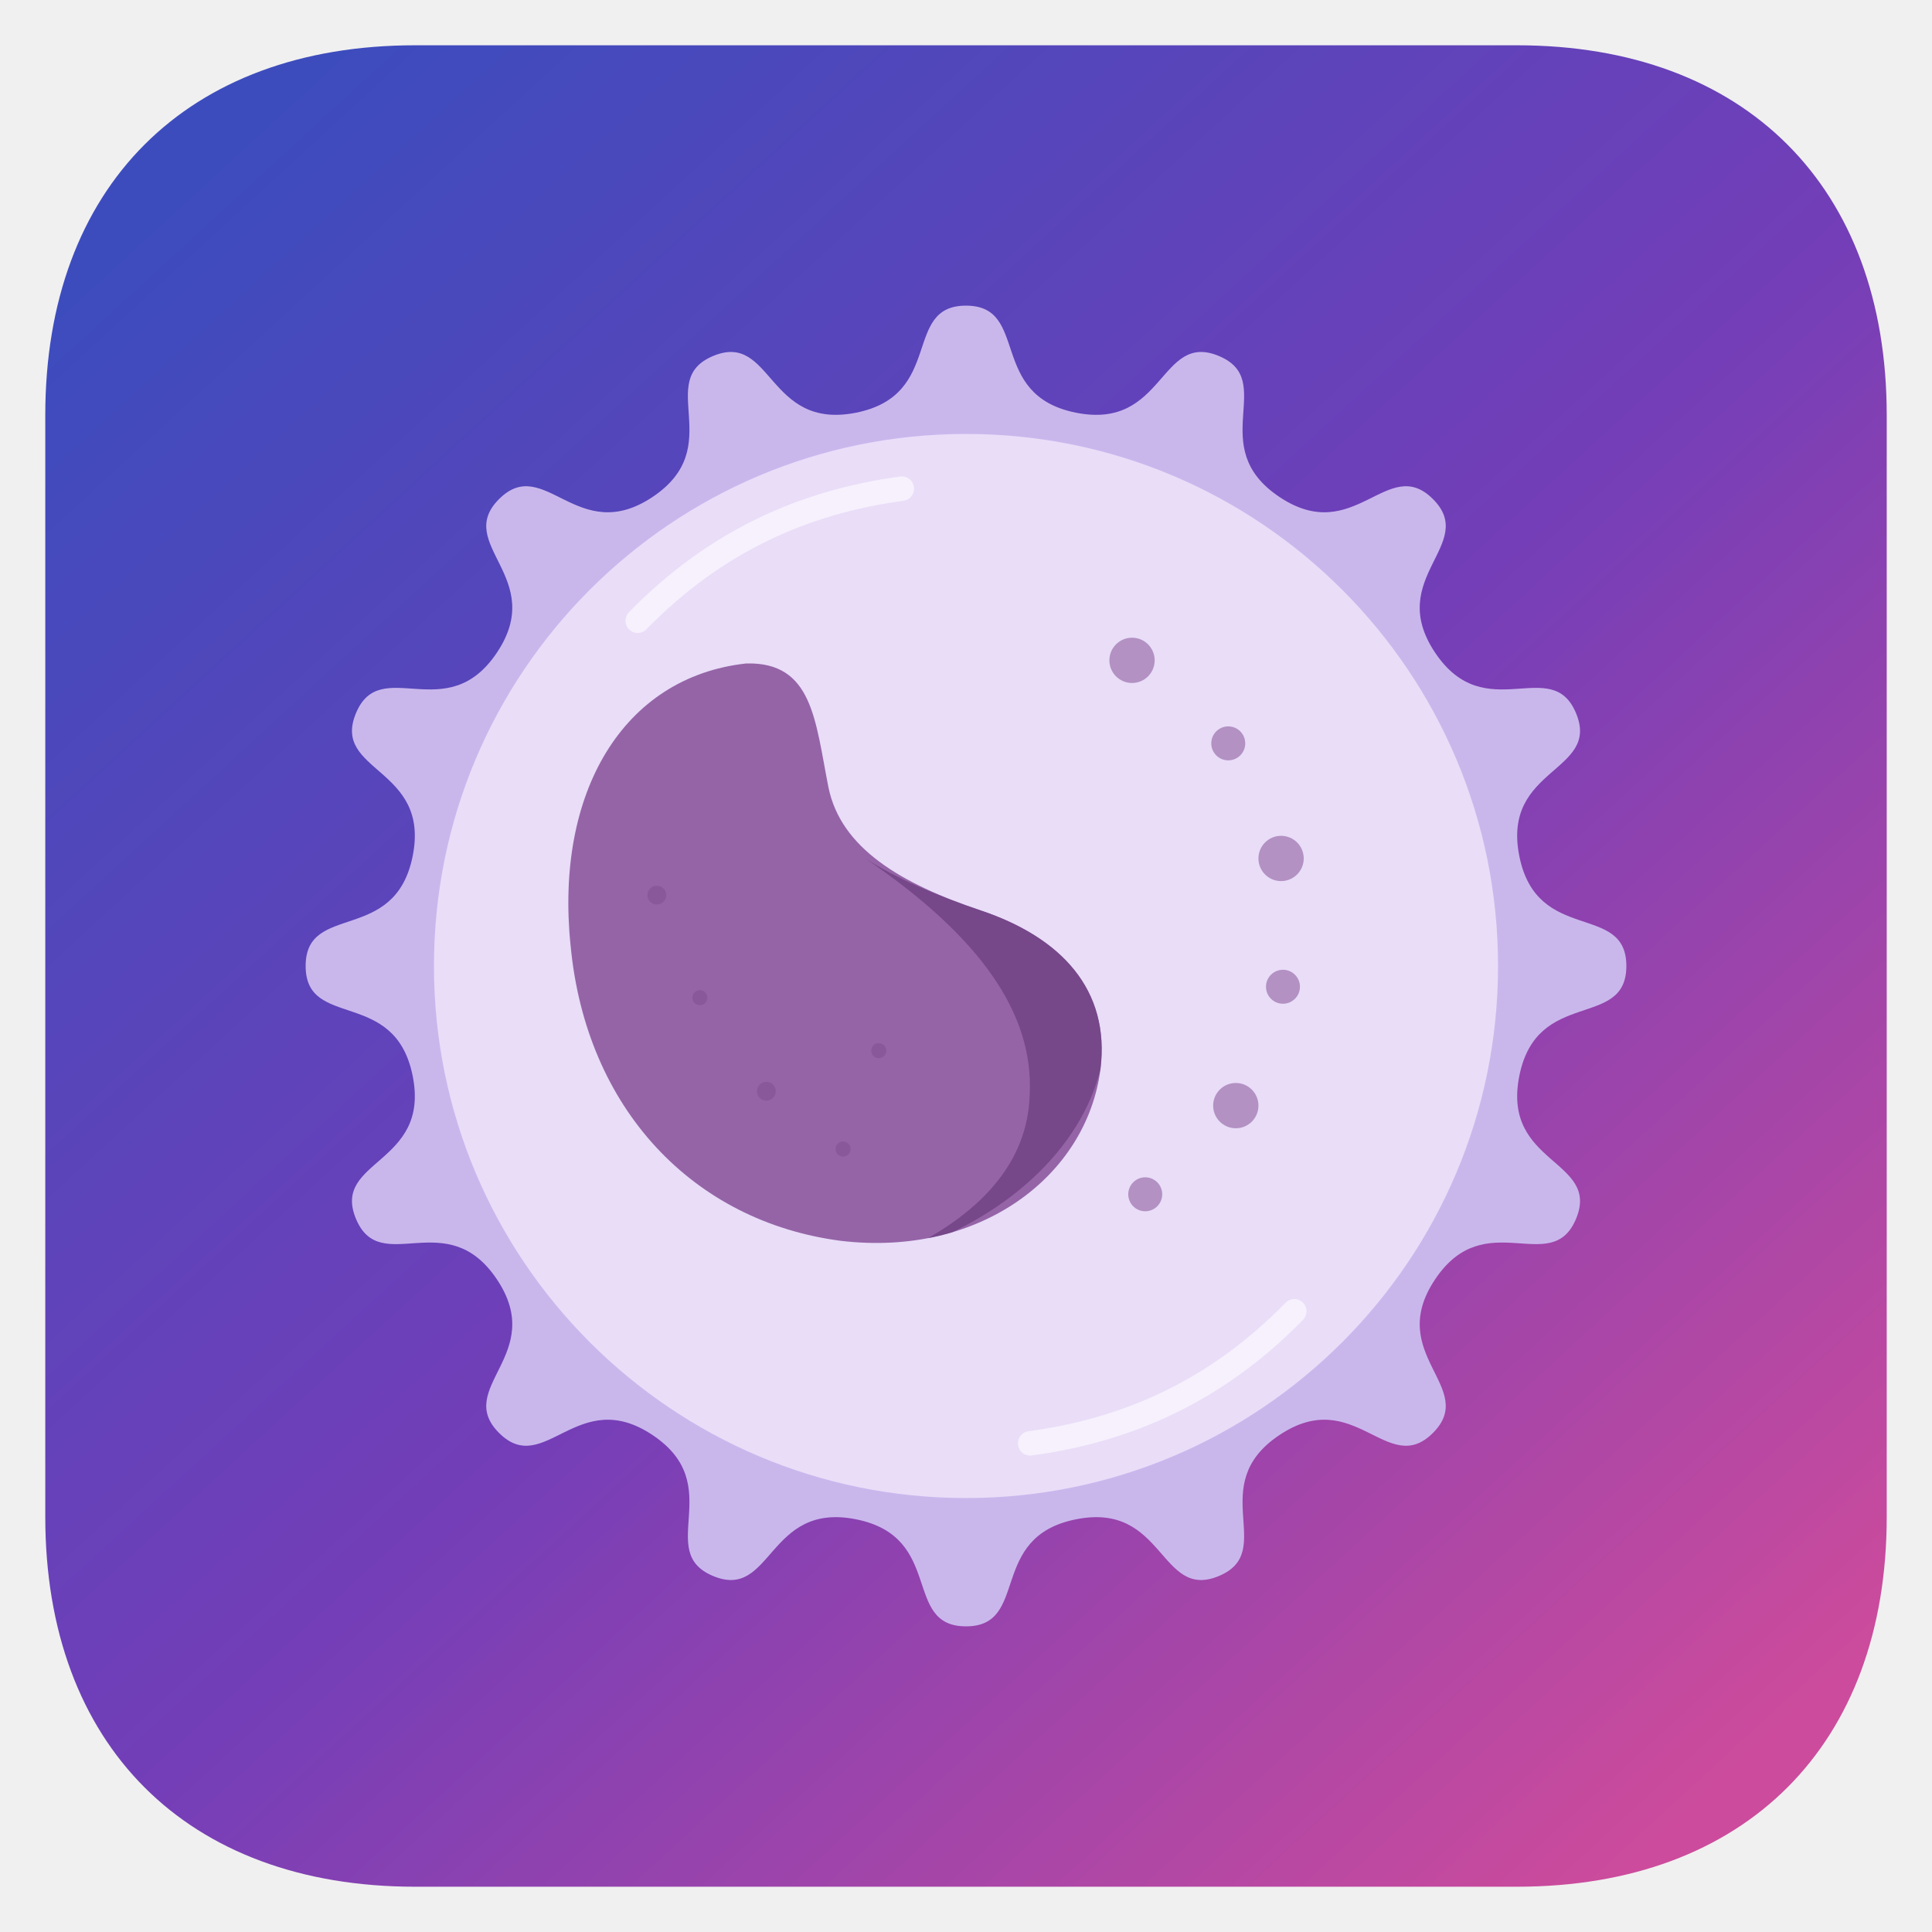
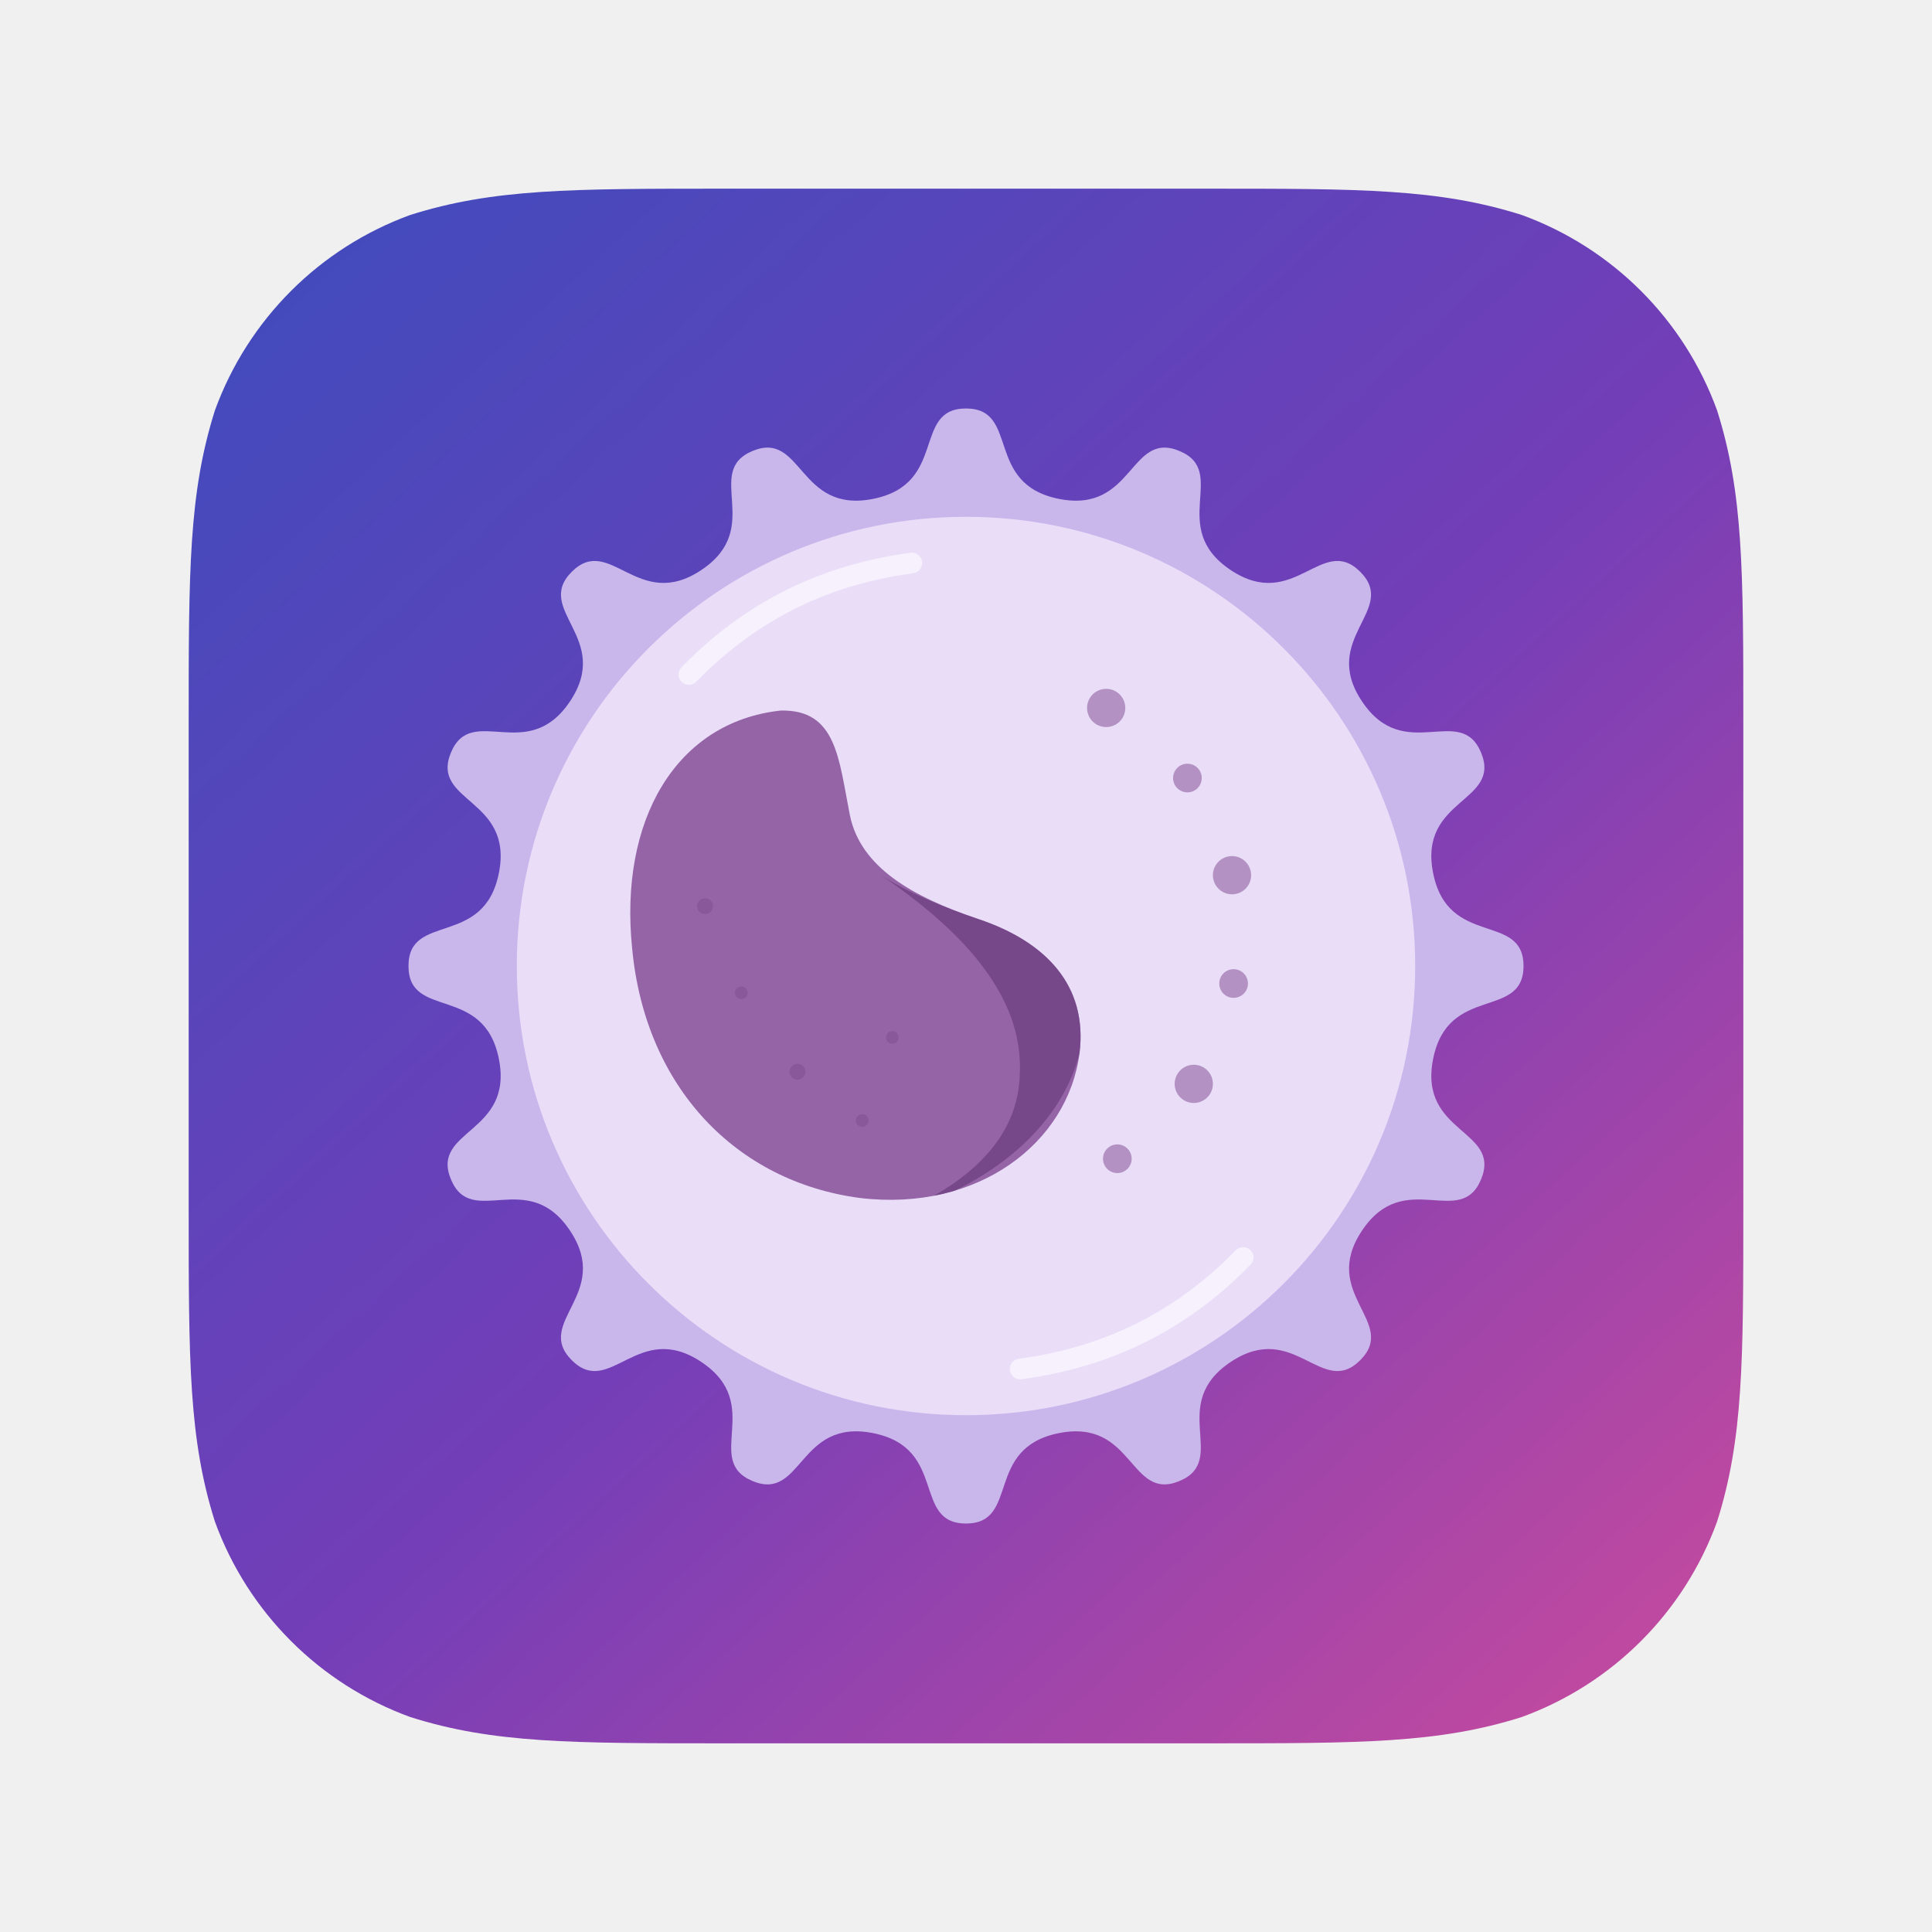
<svg xmlns="http://www.w3.org/2000/svg" viewBox="0 0 1024 1024" width="1024" height="1024" data-edge-fold="16">
  <defs>
    <linearGradient id="background" x1="120" y1="80" x2="914" y2="944" gradientUnits="userSpaceOnUse">
      <stop stop-color="#3D4CBD" />
      <stop offset=".52" stop-color="#733EB8" />
      <stop offset="1" stop-color="#CC4B9C" />
    </linearGradient>
    <radialGradient id="body" cx="0" cy="0" r="1" gradientTransform="translate(445 403) rotate(50) scale(510)">
      <stop stop-color="#FBF7FF" />
      <stop offset="1" stop-color="#E9DDF8" />
    </radialGradient>
    <path id="membrane" d="M 453.668 218.745 C 500.746 209.381 478 162 512 162 C 546 162 523.254 209.381 570.332 218.745 C 617.41 228.11 614.527 175.631 645.939 188.642 C 677.351 201.653 638.205 236.723 678.115 263.391 C 718.026 290.058 735.446 240.471 759.487 264.513 C 783.529 288.554 733.942 305.974 760.609 345.885 C 787.277 385.795 822.347 346.649 835.358 378.061 C 848.369 409.473 795.89 406.59 805.255 453.668 C 814.619 500.746 862 478 862 512 C 862 546 814.619 523.254 805.255 570.332 C 795.89 617.41 848.369 614.527 835.358 645.939 C 822.347 677.351 787.277 638.205 760.609 678.115 C 733.942 718.026 783.529 735.446 759.487 759.487 C 735.446 783.529 718.026 733.942 678.115 760.609 C 638.205 787.277 677.351 822.347 645.939 835.358 C 614.527 848.369 617.41 795.89 570.332 805.255 C 523.254 814.619 546 862 512 862 C 478 862 500.746 814.619 453.668 805.255 C 406.59 795.89 409.473 848.369 378.061 835.358 C 346.649 822.347 385.795 787.277 345.885 760.609 C 305.974 733.942 288.554 783.529 264.513 759.487 C 240.471 735.446 290.058 718.026 263.391 678.115 C 236.723 638.205 201.653 677.351 188.642 645.939 C 175.631 614.527 228.11 617.41 218.745 570.332 C 209.381 523.254 162 546 162 512 C 162 478 209.381 500.746 218.745 453.668 C 228.11 406.59 175.631 409.473 188.642 378.061 C 201.653 346.649 236.723 385.795 263.391 345.885 C 290.058 305.974 240.471 288.554 264.513 264.513 C 288.554 240.471 305.974 290.058 345.885 263.391 C 385.795 236.723 346.649 201.653 378.061 188.642 C 409.473 175.631 406.59 228.11 453.668 218.745 Z" />
    <clipPath id="cellClip">
      <use href="#membrane" />
    </clipPath>
    <clipPath id="beanClip">
      <path d="M418 347 C352 345 308 401 305 482 C301 569 349 636 425 657 C497 676 559 641 574 586 C585 545 563 514 523 494 C483 474 454 451 452 418 C450 382 453 351 418 347 Z" />
    </clipPath>
  </defs>
-   <path fill="url(#background)" d="M220 24h584c121 0 196 75 196 196v584c0 121-75 196-196 196H220C99 1000 24 925 24 804V220C24 99 99 24 220 24Z" />
-   <use href="#membrane" fill="#C9B7EC" />
-   <circle cx="512" cy="512" r="282" fill="url(#body)" />
-   <g clip-path="url(#cellClip)" fill="none" stroke="#FFFFFF" stroke-opacity=".58" stroke-width="13" stroke-linecap="round">
-     <path d="M338 329C379 287 426 266 478 259" />
-     <path d="M686 695C645 737 598 758 546 765" />
-   </g>
-   <g transform="rotate(-8 440 510)">
-     <path d="M418 347 C352 345 308 401 305 482 C301 569 349 636 425 657 C497 676 559 641 574 586 C585 545 563 514 523 494 C483 474 454 451 452 418 C450 382 453 351 418 347 Z" fill="#9564A7" />
-     <g clip-path="url(#beanClip)">
-       <path d="M454 668 C514 658 558 626 574 586 C585 545 563 514 523 494 C501 483 481 471 466 458 C521 508 543 552 535 594 C529 630 500 654 454 668 Z" fill="#6B3D7F" fill-opacity=".74" />
-       <g fill="#6B3D7F" fill-opacity=".30">
-         <circle cx="354" cy="462" r="5" />
-         <circle cx="369" cy="519" r="4" />
-         <circle cx="397" cy="573" r="5" />
-         <circle cx="433" cy="609" r="4" />
-         <circle cx="459" cy="560" r="4" />
+   <path fill="url(#background)" d="M384.33 100 L639.67 100 C721.54 100 762.48 100 806.54 113.93 C854.65 131.44 892.56 169.35 910.07 217.46 C924 261.52 924 302.46 924 384.33 L924 639.67 C924 721.54 924 762.48 910.07 806.54 C892.56 854.65 854.65 892.56 806.54 910.07 C762.48 924 721.54 924 639.67 924 L384.33 924 C302.46 924 261.52 924 217.46 910.07 C169.35 892.56 131.44 854.65 113.93 806.54 C100 762.48 100 721.54 100 639.67 L100 384.33 C100 302.46 100 261.52 113.93 217.46 C131.44 169.35 169.35 131.44 217.46 113.93 C261.52 100 302.46 100 384.33 100 Z" />
+   <g transform="translate(512 512) scale(0.844262) translate(-512 -512)">
+     <use href="#membrane" fill="#C9B7EC" />
+     <circle cx="512" cy="512" r="282" fill="url(#body)" />
+     <g clip-path="url(#cellClip)" fill="none" stroke="#FFFFFF" stroke-opacity=".58" stroke-width="13" stroke-linecap="round">
+       <path d="M338 329C379 287 426 266 478 259" />
+       <path d="M686 695C645 737 598 758 546 765" />
+     </g>
+     <g transform="rotate(-8 440 510)">
+       <path d="M418 347 C352 345 308 401 305 482 C301 569 349 636 425 657 C497 676 559 641 574 586 C585 545 563 514 523 494 C483 474 454 451 452 418 C450 382 453 351 418 347 Z" fill="#9564A7" />
+       <g clip-path="url(#beanClip)">
+         <path d="M454 668 C514 658 558 626 574 586 C585 545 563 514 523 494 C501 483 481 471 466 458 C521 508 543 552 535 594 C529 630 500 654 454 668 Z" fill="#6B3D7F" fill-opacity=".74" />
+         <g fill="#6B3D7F" fill-opacity=".30">
+           <circle cx="354" cy="462" r="5" />
+           <circle cx="369" cy="519" r="4" />
+           <circle cx="397" cy="573" r="5" />
+           <circle cx="433" cy="609" r="4" />
+           <circle cx="459" cy="560" r="4" />
+         </g>
      </g>
    </g>
-   </g>
-   <g fill="#855396" fill-opacity=".54">
-     <circle cx="600" cy="350" r="12" />
-     <circle cx="651" cy="394" r="9" />
-     <circle cx="679" cy="455" r="12" />
-     <circle cx="680" cy="523" r="9" />
-     <circle cx="655" cy="586" r="12" />
-     <circle cx="607" cy="633" r="9" />
+     <g fill="#855396" fill-opacity=".54">
+       <circle cx="600" cy="350" r="12" />
+       <circle cx="651" cy="394" r="9" />
+       <circle cx="679" cy="455" r="12" />
+       <circle cx="680" cy="523" r="9" />
+       <circle cx="655" cy="586" r="12" />
+       <circle cx="607" cy="633" r="9" />
+     </g>
  </g>
</svg>
